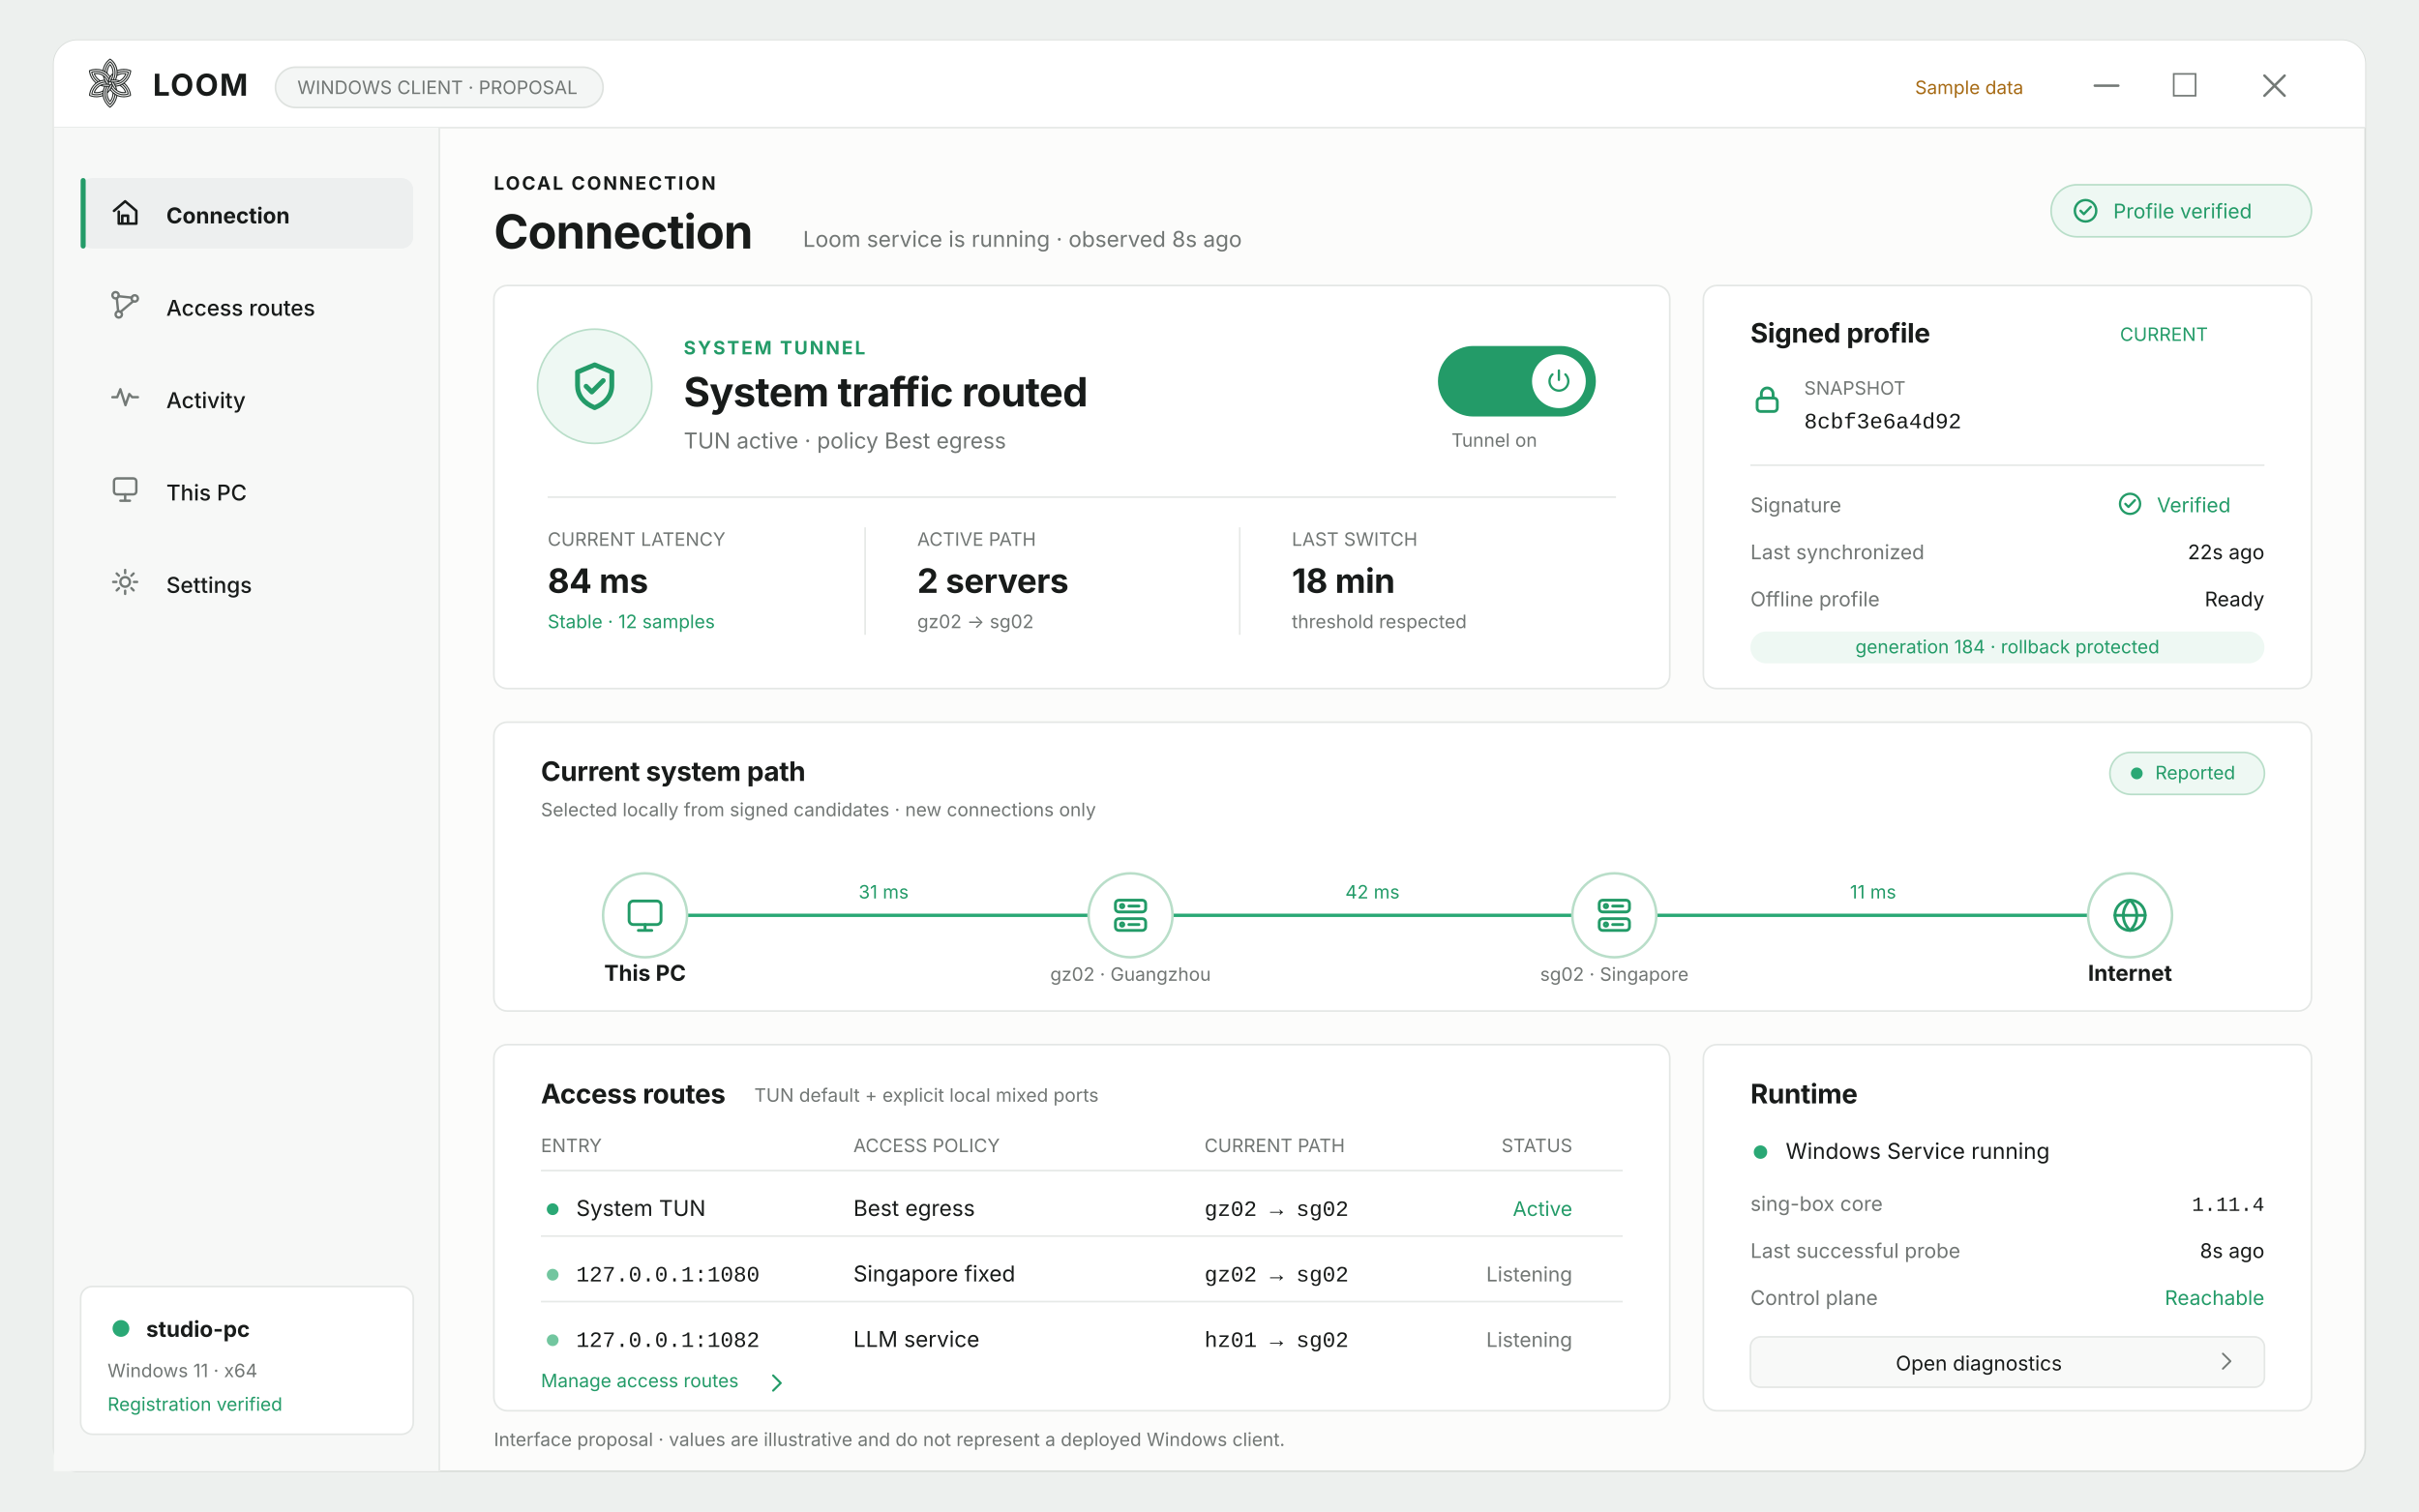
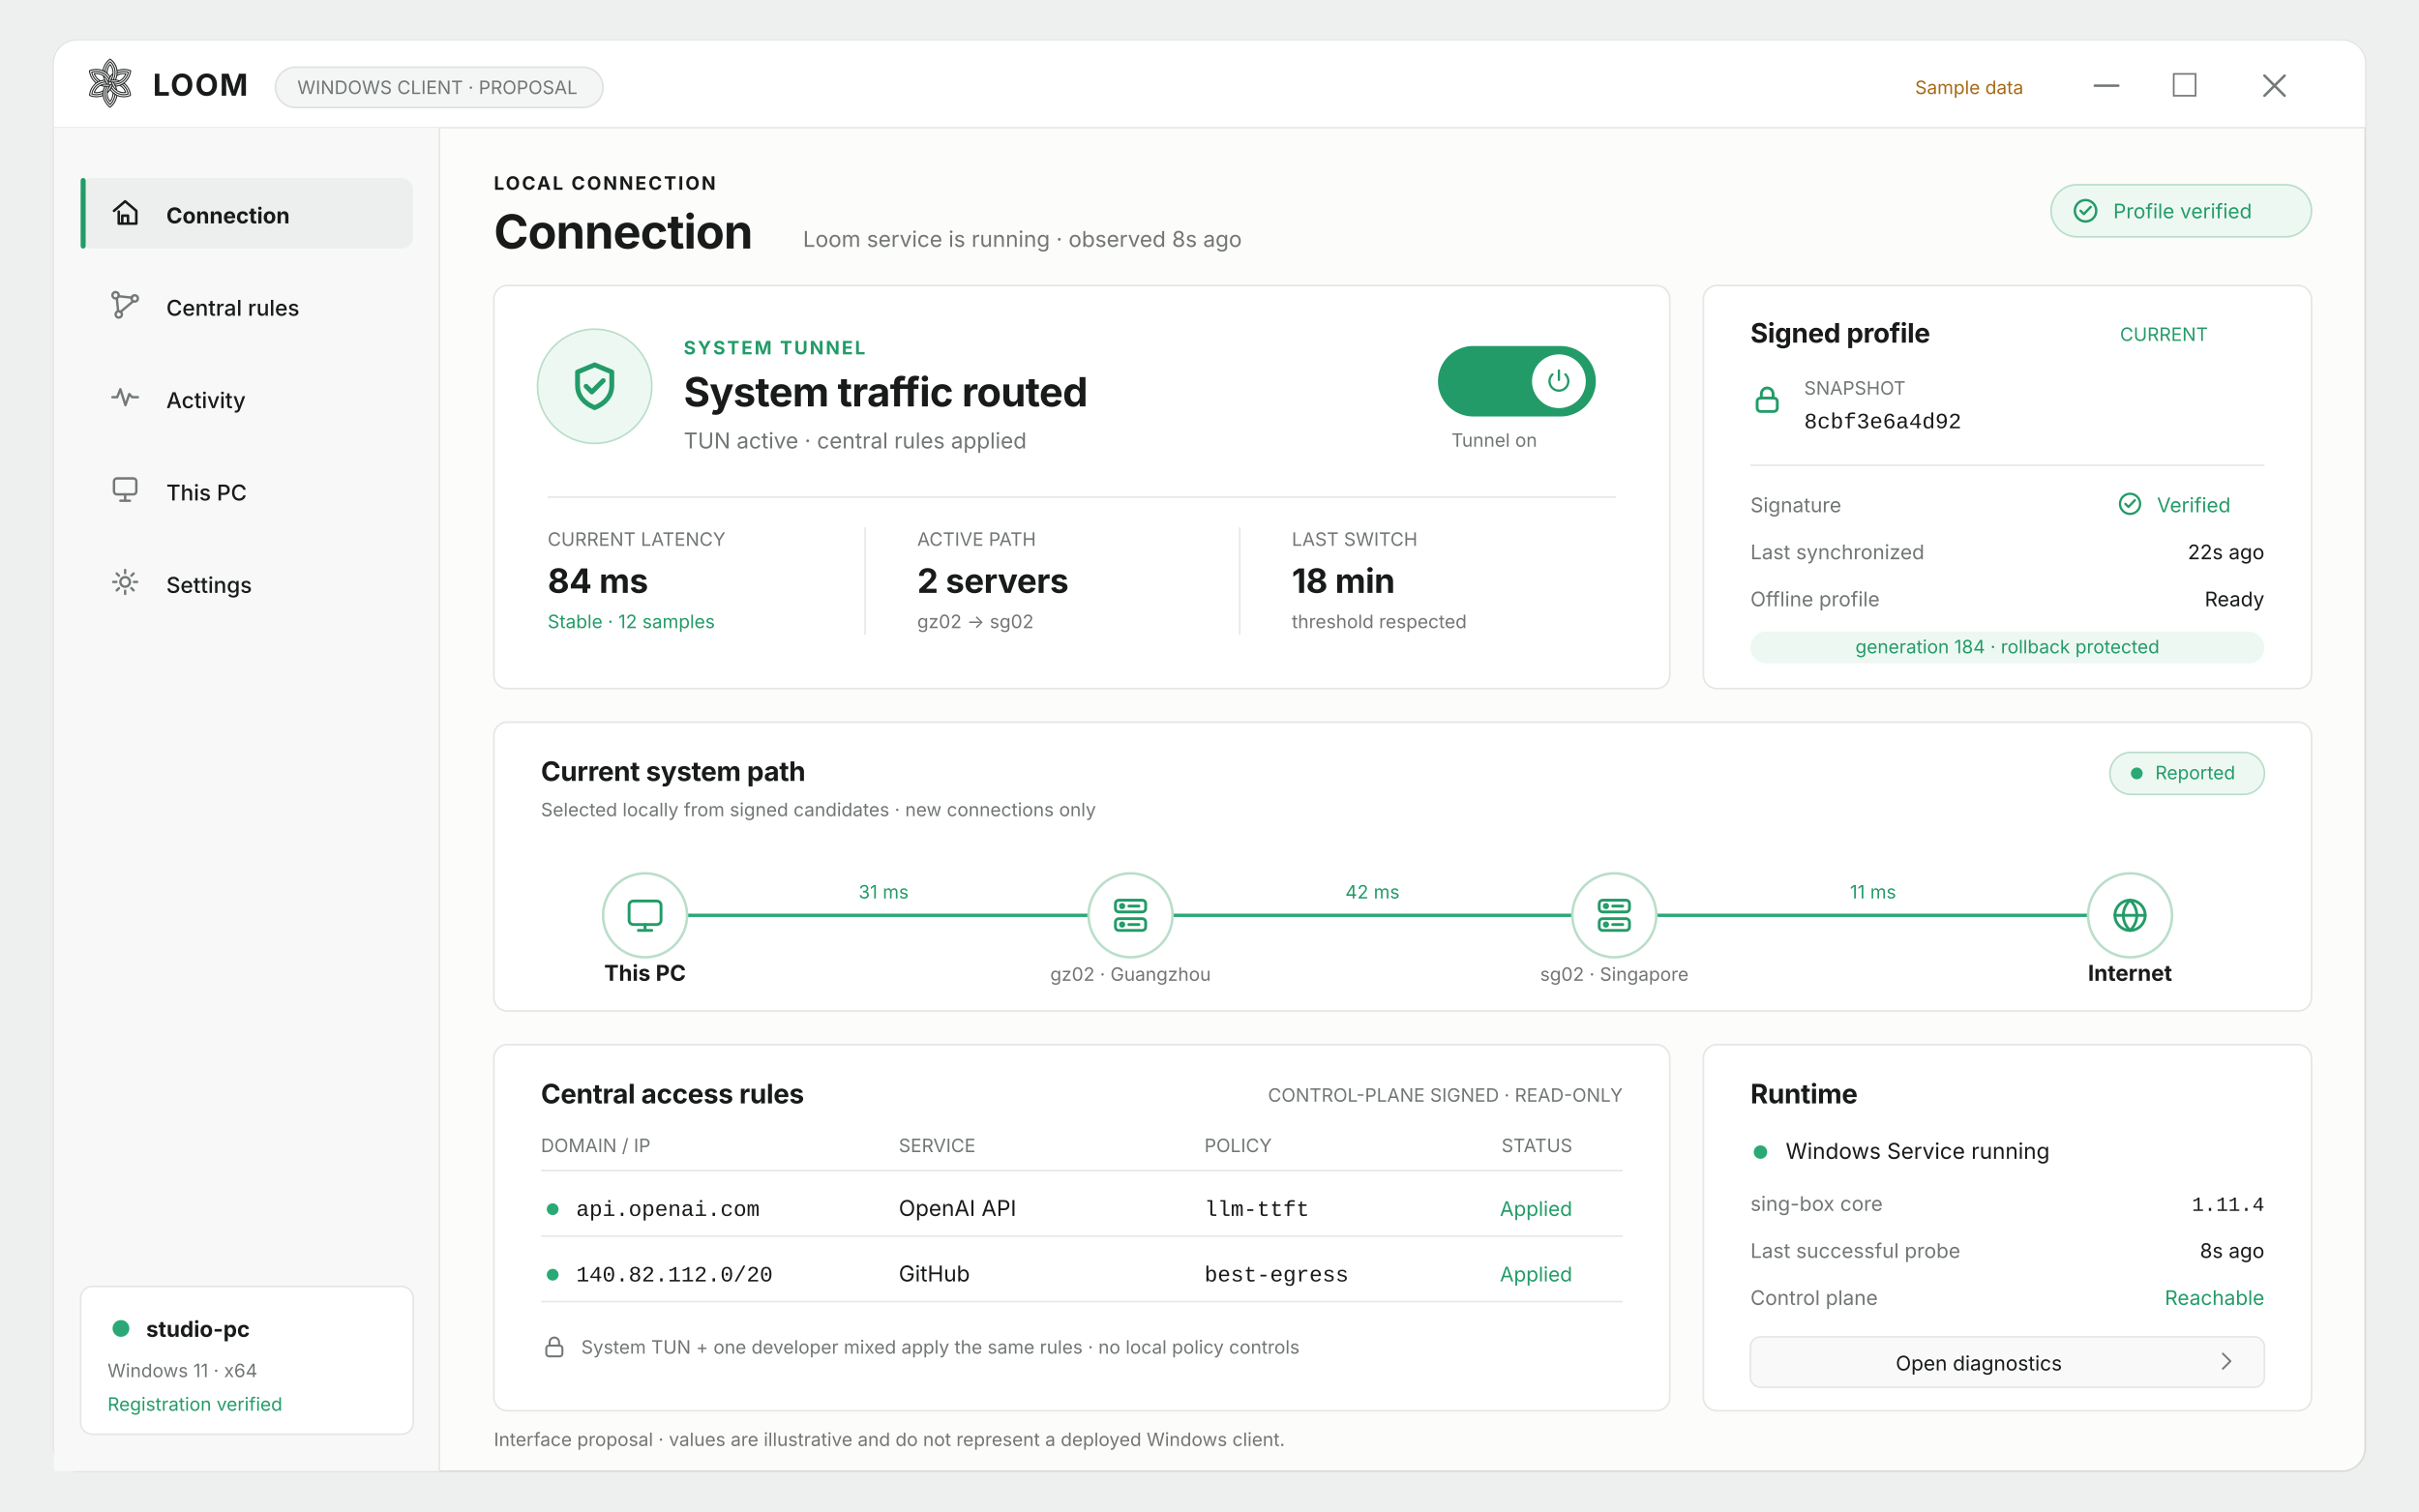
<svg xmlns="http://www.w3.org/2000/svg" width="1440" height="900" viewBox="0 0 1440 900" role="img" aria-labelledby="title description">
  <defs>
    <symbol id="loom-mark" viewBox="127 112 1000 1000">
      <g transform="translate(0,1254) scale(1,-1)">
        <path d="M616 1108 c-67 -49 -118 -133 -129 -209 0 -6 0 -6 -14 -1 -75 27 -166 24 -239 -6 -13 -5 -14 -7 -11 -29 12 -80 53 -155 115 -211 l9 -8 -6 -5 c-61 -53 -100 -121 -114 -200 -5 -31 -5 -38 4 -42 57 -26 138 -34 203 -20 13 2 22 5 39 10 14 5 14 5 15 -2 9 -70 60 -155 121 -204 17 -15 18 -15 34 -2 47 37 87 93 107 151 7 20 16 52 16 60 0 4 1 4 12 0 72 -28 158 -27 236 3 17 6 17 7 15 27 -8 79 -49 159 -111 215 l-9 9 10 9 c61 53 105 139 114 219 2 15 1 16 -28 26 -75 25 -156 25 -227 -2 -4 -1 -8 -2 -8 -2 -1 0 -2 7 -3 15 -15 81 -60 152 -126 198 -12 9 -14 9 -25 1z M639 1084 c105 -82 142 -225 92 -356 -7 -18 -7 -17 -16 -17 -4 0 -8 1 -8 1 -1 1 1 7 4 15 32 78 30 170 -5 243 -16 35 -40 66 -68 88 -9 8 -11 8 -20 0 -47 -39 -82 -103 -93 -169 -1 -7 -2 -12 -2 -13 -1 0 -17 8 -17 9 -1 1 4 27 7 40 13 44 37 89 68 124 15 16 44 43 47 43 0 0 5 -3 11 -8z M638 1031 c77 -72 98 -200 50 -307 -3 -8 -5 -11 -7 -12 -2 -1 -17 -1 -18 0 -1 0 2 6 5 12 44 94 31 213 -31 278 -10 11 -12 10 -29 -12 -26 -36 -44 -83 -47 -128 0 -6 -1 -11 -1 -11 -1 0 -6 4 -16 11 -4 3 2 39 12 67 13 41 41 84 68 108 4 4 3 4 14 -6z M635 973 c24 -33 37 -74 40 -124 l0 -15 -10 -10 c-11 -11 -23 -25 -32 -38 -6 -8 -5 -9 -13 3 -9 13 -19 24 -30 36 l-10 10 0 13 c3 48 18 94 42 128 6 7 6 7 13 -3z M413 893 c79 -13 148 -56 193 -118 12 -17 11 -15 6 -26 -3 -6 -5 -10 -5 -10 0 0 -4 6 -9 13 -66 103 -190 147 -314 114 -20 -6 -21 -6 -14 -34 15 -60 54 -120 102 -158 9 -8 9 -7 0 -12 -9 -6 -8 -6 -18 2 -57 48 -97 120 -110 196 -2 14 -3 13 7 16 22 9 53 16 85 19 13 2 61 0 77 -2z M923 895 c30 -3 83 -16 89 -22 2 -2 -7 -43 -14 -64 -34 -100 -109 -176 -200 -203 -23 -7 -59 -13 -61 -11 -2 2 -8 16 -8 16 0 1 7 2 16 2 74 9 136 45 185 108 27 35 49 81 57 120 4 17 3 19 -13 24 -62 19 -135 15 -193 -9 -9 -4 -9 -5 -9 7 l0 10 9 3 c25 10 56 17 83 19 9 1 50 1 59 0z M400 854 c70 -9 134 -47 176 -104 7 -11 21 -34 21 -36 0 -2 -6 -24 -7 -25 0 -1 -4 5 -8 13 -38 76 -106 124 -190 134 -14 2 -49 1 -62 -1 -16 -3 -18 -5 -12 -21 14 -42 48 -88 87 -117 7 -5 13 -10 13 -10 0 -1 -17 -9 -18 -9 -5 0 -42 35 -56 52 -24 29 -46 72 -54 105 -3 11 -3 10 11 14 30 8 67 10 99 5z M926 854 c13 -1 39 -7 40 -9 2 -2 -8 -34 -17 -55 -43 -93 -125 -152 -220 -158 l-11 0 -6 9 c-3 5 -5 9 -5 9 0 1 8 1 18 1 56 0 107 23 153 69 29 29 59 79 63 104 1 10 -11 13 -53 12 -42 0 -71 -6 -107 -24 -12 -6 -11 -6 -10 5 1 4 1 9 1 10 0 3 1 3 13 8 45 19 93 26 141 19z M391 816 c30 -3 68 -16 91 -32 l6 -3 4 -15 c4 -16 10 -34 16 -47 4 -11 4 -11 -3 -11 -12 -2 -37 -6 -48 -9 -16 -4 -14 -4 -26 4 -38 25 -67 57 -86 96 -7 15 -7 16 0 17 10 1 36 1 46 0z M914 816 c3 -2 2 -5 -4 -18 -19 -39 -53 -75 -89 -97 l-8 -5 -11 3 c-15 4 -33 8 -45 9 -6 1 -11 2 -11 2 -1 0 1 7 4 14 6 17 12 36 15 48 l1 9 9 5 c27 15 55 25 85 30 10 1 51 1 54 0z M669 789 c-4 -19 -7 -27 -14 -39 -10 -18 -20 -39 -29 -64 -1 -4 -2 -5 -10 -9 -9 -5 -9 -5 -5 11 10 40 28 75 51 103 10 12 10 12 7 -2z M529 746 c14 -16 17 -20 25 -37 8 -17 22 -42 30 -54 5 -9 6 -24 1 -26 -7 -2 -13 5 -35 46 -15 28 -35 75 -35 83 0 2 7 -4 14 -12z M721 691 c25 -1 43 -3 61 -8 4 0 2 -2 -8 -5 -19 -6 -28 -7 -48 -6 -12 1 -29 1 -46 1 -36 -1 -37 -1 -33 11 2 7 1 6 24 7 12 0 23 1 26 1 2 0 13 0 24 -1z M525 681 c5 -10 5 -10 -7 -10 -120 -9 -223 -101 -248 -221 -4 -22 -4 -23 11 -28 61 -19 132 -16 192 7 5 2 9 3 10 3 0 0 0 -5 0 -10 l1 -9 -9 -4 c-62 -24 -145 -25 -216 -1 -17 5 -16 4 -14 15 15 104 74 190 160 235 34 17 63 25 108 30 8 1 7 2 12 -7z M638 655 l9 -4 0 -10 c1 -13 2 -12 -10 -19 l-9 -6 -10 6 -9 6 -1 11 0 11 9 5 c12 6 11 6 21 0z M683 651 c0 -1 6 -10 12 -21 18 -30 29 -54 39 -82 6 -19 6 -19 -4 -9 -16 16 -22 25 -30 42 -7 14 -25 48 -30 54 -2 3 -3 15 -1 16 1 2 13 1 14 0z M546 642 c3 -5 5 -9 5 -9 0 -1 -7 -1 -16 -1 -94 0 -185 -66 -216 -155 -7 -22 -6 -23 23 -27 44 -5 89 3 131 21 7 3 13 6 13 6 0 -1 -1 -5 -1 -11 l-1 -11 -11 -5 c-53 -22 -115 -26 -174 -12 -11 3 -10 3 -9 10 8 39 30 82 58 115 44 53 119 88 184 88 l9 0 5 -9z M902 622 c45 -39 79 -92 96 -151 5 -19 10 -43 10 -51 l1 -7 -14 -5 c-89 -30 -180 -22 -253 22 -40 25 -68 49 -93 83 l-7 10 4 7 c7 13 6 12 12 3 73 -104 198 -148 317 -110 12 4 13 4 8 27 -9 42 -31 88 -59 123 -8 10 -33 35 -42 41 -6 5 -6 5 2 11 9 6 8 6 18 -3z M542 610 c10 -1 27 -1 38 -1 l20 0 8 -5 c4 -2 8 -4 8 -5 0 0 -1 -2 -2 -4 l-1 -4 -43 0 c-45 1 -55 2 -81 7 -8 1 -14 3 -15 3 0 1 15 6 27 8 15 3 15 3 20 2 2 0 11 0 21 -1z M661 609 c5 -9 -53 -107 -73 -125 -3 -3 -3 0 1 14 4 17 8 26 14 37 12 18 31 52 34 60 1 2 4 5 11 10 11 7 11 7 13 4z M863 604 c48 -36 83 -90 98 -148 2 -7 3 -14 3 -14 -1 -1 -5 -3 -11 -4 -90 -23 -180 3 -247 69 -17 18 -42 51 -42 56 0 2 9 20 10 20 0 0 3 -4 5 -8 36 -66 102 -112 177 -124 12 -2 51 -2 64 0 19 4 21 5 17 17 -15 50 -55 103 -97 128 -1 1 -2 2 -2 2 0 1 17 10 19 10 0 0 3 -2 6 -4z M458 585 c12 -4 37 -9 48 -11 8 0 7 0 3 -10 -5 -13 -13 -36 -16 -49 -3 -13 -2 -12 -19 -21 -38 -19 -72 -26 -112 -25 -22 1 -23 1 -23 5 3 13 23 45 41 67 16 18 58 49 64 48 1 -1 7 -2 14 -4z M824 583 c35 -22 63 -53 81 -89 6 -12 11 -22 10 -23 -4 -3 -47 -2 -68 2 -26 5 -69 24 -82 35 0 1 -2 8 -4 17 -2 9 -6 23 -10 32 -6 19 -6 18 1 19 14 1 57 11 59 13 1 1 4 0 13 -6z M553 570 c1 -1 1 -2 -2 -7 -11 -21 -21 -55 -26 -82 -15 -86 17 -180 82 -245 20 -20 19 -20 40 0 44 45 71 101 82 165 1 6 2 11 2 11 0 1 4 -1 9 -4 l8 -4 0 -5 c-11 -74 -51 -146 -110 -198 -12 -10 -10 -10 -21 -1 -77 65 -122 167 -113 259 3 34 14 74 26 103 l4 9 9 0 c5 0 9 0 10 -1z M597 570 c0 -1 -4 -9 -8 -18 -43 -88 -35 -184 20 -258 15 -20 17 -21 27 -10 30 33 52 90 57 145 0 11 0 11 10 3 10 -7 9 -6 7 -19 -7 -62 -34 -117 -76 -161 l-7 -7 -8 8 c-51 50 -82 131 -77 200 3 35 12 70 28 103 l7 14 10 0 c5 0 10 0 10 0z M639 493 c5 -6 14 -17 22 -24 l13 -14 0 -8 c0 -44 -14 -93 -38 -130 -9 -14 -9 -14 -13 -8 -26 35 -42 84 -42 127 l0 11 12 12 c11 12 22 25 31 38 3 4 6 7 6 7 0 0 4 -5 9 -11z" fill="#252927" fill-rule="evenodd" clip-rule="evenodd" />
      </g>
    </symbol>
    <symbol id="icon-home" viewBox="0 0 20 20">
      <path d="m3 9 7-6 7 6v8H6V9.5M8.2 17v-5h3.6v5" />
    </symbol>
    <symbol id="icon-routes" viewBox="0 0 20 20">
      <circle cx="4" cy="4" r="2" />
      <circle cx="16" cy="6" r="2" />
      <circle cx="6" cy="16" r="2" />
      <path d="M5.8 4.6 14.2 5.5M15 7.8 7 14.5M4.8 6l.8 8" />
    </symbol>
    <symbol id="icon-activity" viewBox="0 0 20 20">
      <path d="M2 10h3l2-5 3.2 10 2.4-7 1.8 2H18" />
    </symbol>
    <symbol id="icon-device" viewBox="0 0 20 20">
      <rect x="3" y="3" width="14" height="10" rx="1.8" />
      <path d="M7 17h6M10 13v4" />
    </symbol>
    <symbol id="icon-settings" viewBox="0 0 20 20">
      <circle cx="10" cy="10" r="3" />
      <path d="M10 2.5v2M10 15.5v2M2.5 10h2M15.5 10h2M4.7 4.7l1.4 1.4M13.9 13.9l1.4 1.4M15.3 4.7l-1.4 1.4M6.1 13.9l-1.4 1.4" />
    </symbol>
    <symbol id="icon-shield" viewBox="0 0 20 20">
      <path d="M10 2.5 16 5v4.7c0 3.5-2.1 6.2-6 7.8-3.9-1.6-6-4.3-6-7.8V5Z" />
      <path d="m7 10 2 2 4-4" />
    </symbol>
    <symbol id="icon-sync" viewBox="0 0 20 20">
      <path d="M16.5 8A6.5 6.5 0 1 0 16 13" />
      <path d="M13.5 5h3v3M16.5 15h-3v-3" />
    </symbol>
    <symbol id="icon-check" viewBox="0 0 20 20">
      <circle cx="10" cy="10" r="7.5" />
      <path d="m6.5 10 2.3 2.3 4.8-5" />
    </symbol>
    <symbol id="icon-power" viewBox="0 0 20 20">
      <path d="M10 2v7M5.2 4.9a7 7 0 1 0 9.6 0" />
    </symbol>
    <symbol id="icon-lock" viewBox="0 0 20 20">
      <rect x="4" y="9" width="12" height="8" rx="2" />
      <path d="M6.5 9V6.5a3.5 3.5 0 0 1 7 0V9" />
    </symbol>
    <symbol id="icon-chevron" viewBox="0 0 20 20">
      <path d="m7 4 6 6-6 6" />
    </symbol>
    <symbol id="icon-monitor" viewBox="0 0 24 24">
      <rect x="2.5" y="3.5" width="19" height="14" rx="2.5" />
      <path d="M8 21h8M12 17.5V21" />
    </symbol>
    <symbol id="icon-server" viewBox="0 0 24 24">
      <rect x="3" y="3" width="18" height="7" rx="2" />
      <rect x="3" y="14" width="18" height="7" rx="2" />
      <circle cx="7" cy="6.5" r="1" />
      <circle cx="7" cy="17.5" r="1" />
      <path d="M11 6.5h6M11 17.5h6" />
    </symbol>
    <symbol id="icon-globe" viewBox="0 0 24 24">
      <circle cx="12" cy="12" r="9" />
      <path d="M3 12h18M12 3c2.6 2.5 4 5.5 4 9s-1.4 6.5-4 9M12 3c-2.6 2.5-4 5.5-4 9s1.4 6.5 4 9" />
    </symbol>
    <style>
      .ui { font-family: Inter, "Atkinson Hyperlegible Next", ui-sans-serif, system-ui, -apple-system, "Segoe UI", sans-serif; fill: #181B1A; }
      .mono { font-family: "Intel One Mono", "SFMono-Regular", Consolas, "Liberation Mono", monospace; }
      .muted { fill: #717674; }
      .faint { fill: #9BA09E; }
      .green { fill: #239B68; }
      .amber { fill: #A66A14; }
      .heading { font-size: 28px; font-weight: 700; letter-spacing: -.45px; }
      .hero { font-size: 24px; font-weight: 700; letter-spacing: -.35px; }
      .section { font-size: 16px; font-weight: 650; letter-spacing: -.15px; }
      .subsection { font-size: 13px; font-weight: 650; }
      .body { font-size: 13px; font-weight: 400; }
      .small { font-size: 12px; font-weight: 400; }
      .tiny { font-size: 11px; font-weight: 400; }
      .eyebrow { font-size: 11px; font-weight: 650; letter-spacing: 1.15px; }
      .metric { font-size: 20px; font-weight: 680; letter-spacing: -.2px; }
      .wordmark { font-size: 18px; font-weight: 700; letter-spacing: .8px; }
      .nav { font-size: 13px; font-weight: 500; }
      .panel { fill: #FFFFFF; stroke: #E4E7E5; stroke-width: 1; }
      .panel-soft { fill: #F8F9F8; stroke: #E4E7E5; stroke-width: 1; }
      .rule { stroke: #E6E9E7; stroke-width: 1; }
      .rule-dark { stroke: #CBD0CD; stroke-width: 1; }
      .icon { fill: none; stroke: #737976; stroke-width: 1.5; stroke-linecap: round; stroke-linejoin: round; }
      .icon-active { fill: none; stroke: #181B1A; stroke-width: 1.6; stroke-linecap: round; stroke-linejoin: round; }
      .icon-green { fill: none; stroke: #239B68; stroke-width: 1.7; stroke-linecap: round; stroke-linejoin: round; }
      .chip { fill: #F4F6F5; stroke: #DEE2DF; stroke-width: 1; }
      .chip-green { fill: #EEF8F3; stroke: #B9DEC9; stroke-width: 1; }
      .button-green { fill: #239B68; }
      .status-dot { fill: #2AA875; }
      .quiet-dot { fill: #72C69F; }
      .route-line { fill: none; stroke: #2AA875; stroke-width: 2; stroke-linecap: round; }
      .node-ring { fill: #FFFFFF; stroke: #B9DEC9; stroke-width: 1.5; }
    </style>
  </defs>
  <rect width="1440" height="900" fill="#EDF0EE" />
  <rect x="32" y="24" width="1376" height="852" rx="14" fill="#FCFCFB" stroke="#D9DDDA" />
  <path d="M46 24h1348a14 14 0 0 1 14 14v38H32V38a14 14 0 0 1 14-14Z" fill="#FFFFFF" />
  <line class="rule" x1="32" y1="76" x2="1408" y2="76" />
  <g class="ui">
    <use href="#loom-mark" x="50" y="34" width="31" height="31" />
    <text class="wordmark" x="91" y="57">LOOM</text>
    <rect x="164" y="40" width="195" height="24" rx="12" class="chip" />
    <text class="tiny muted" x="177" y="56">WINDOWS CLIENT · PROPOSAL</text>
    <text class="tiny amber" x="1140" y="56">Sample data</text>
    <path d="M1247 51h14" class="icon" />
    <rect x="1294" y="44" width="13" height="13" fill="none" stroke="#737976" />
    <path d="m1348 45 12 12m0-12-12 12" class="icon" />
  </g>
  <rect x="32" y="76" width="230" height="800" fill="#F7F8F7" />
  <line class="rule" x1="261.5" y1="76" x2="261.5" y2="876" />
  <g class="ui nav">
    <rect x="48" y="106" width="198" height="42" rx="7" fill="#EDEFEF" />
    <rect x="48" y="106" width="3" height="42" rx="1.5" fill="#239B68" />
    <use href="#icon-home" x="65" y="117" width="19" height="19" class="icon-active" />
    <text x="99" y="133" font-weight="650">Connection</text>
    <use href="#icon-routes" x="65" y="172" width="19" height="19" class="icon" />
-     <text x="99" y="188">Access routes</text>
+     <text x="99" y="188">Central rules</text>
    <use href="#icon-activity" x="65" y="227" width="19" height="19" class="icon" />
    <text x="99" y="243">Activity</text>
    <use href="#icon-device" x="65" y="282" width="19" height="19" class="icon" />
    <text x="99" y="298">This PC</text>
    <use href="#icon-settings" x="65" y="337" width="19" height="19" class="icon" />
    <text x="99" y="353">Settings</text>
  </g>
  <g class="ui">
    <rect x="48" y="766" width="198" height="88" rx="7" class="panel" />
    <circle cx="72" cy="791" r="5" class="status-dot" />
    <text class="subsection" x="87" y="796">studio-pc</text>
    <text class="tiny muted" x="64" y="820">Windows 11 · x64</text>
    <text class="tiny green" x="64" y="840">Registration verified</text>
  </g>
  <g class="ui">
    <text class="eyebrow" x="294" y="113">LOCAL CONNECTION</text>
    <text class="heading" x="294" y="148">Connection</text>
    <text class="body muted" x="478" y="147">Loom service is running · observed 8s ago</text>
    <rect x="1221" y="110" width="155" height="31" rx="15.5" class="chip-green" />
    <use href="#icon-check" x="1233" y="117" width="17" height="17" class="icon-green" />
    <text class="small green" x="1258" y="130">Profile verified</text>
  </g>
  <rect x="294" y="170" width="700" height="240" rx="8" class="panel" />
  <g class="ui">
    <circle cx="354" cy="230" r="34" fill="#EEF8F3" stroke="#B9DEC9" />
    <use href="#icon-shield" x="337" y="213" width="34" height="34" class="icon-green" />
    <text class="eyebrow green" x="407" y="211">SYSTEM TUNNEL</text>
    <text class="hero" x="407" y="242">System traffic routed</text>
-     <text class="body muted" x="407" y="267">TUN active · policy Best egress</text>
+     <text class="body muted" x="407" y="267">TUN active · central rules applied</text>
    <rect x="856" y="206" width="94" height="42" rx="21" fill="#239B68" />
    <circle cx="928" cy="227" r="16" fill="#FFFFFF" />
    <use href="#icon-power" x="920" y="219" width="16" height="16" class="icon-green" />
    <text class="tiny muted" x="864" y="266">Tunnel on</text>
    <line class="rule" x1="326" y1="296" x2="962" y2="296" />
    <text class="tiny muted" x="326" y="325">CURRENT LATENCY</text>
    <text class="metric" x="326" y="353">84 ms</text>
    <text class="tiny green" x="326" y="374">Stable · 12 samples</text>
    <line class="rule" x1="515" y1="314" x2="515" y2="378" />
    <text class="tiny muted" x="546" y="325">ACTIVE PATH</text>
    <text class="metric" x="546" y="353">2 servers</text>
    <text class="tiny muted" x="546" y="374">gz02 → sg02</text>
    <line class="rule" x1="738" y1="314" x2="738" y2="378" />
    <text class="tiny muted" x="769" y="325">LAST SWITCH</text>
    <text class="metric" x="769" y="353">18 min</text>
    <text class="tiny muted" x="769" y="374">threshold respected</text>
  </g>
  <rect x="1014" y="170" width="362" height="240" rx="8" class="panel" />
  <g class="ui">
    <text class="section" x="1042" y="204">Signed profile</text>
    <text class="tiny green" x="1262" y="203">CURRENT</text>
    <use href="#icon-lock" x="1042" y="228" width="20" height="20" class="icon-green" />
    <text class="tiny muted" x="1074" y="235">SNAPSHOT</text>
    <text class="body mono" x="1074" y="255" font-weight="650">8cbf3e6a4d92</text>
    <line class="rule" x1="1042" y1="277" x2="1348" y2="277" />
    <text class="small muted" x="1042" y="305">Signature</text>
    <use href="#icon-check" x="1260" y="292" width="16" height="16" class="icon-green" />
    <text class="small green" x="1284" y="305">Verified</text>
    <text class="small muted" x="1042" y="333">Last synchronized</text>
    <text class="small" x="1348" y="333" text-anchor="end">22s ago</text>
    <text class="small muted" x="1042" y="361">Offline profile</text>
    <text class="small" x="1348" y="361" text-anchor="end">Ready</text>
    <rect x="1042" y="376" width="306" height="19" rx="9.5" fill="#EEF8F3" />
    <text class="tiny green" x="1195" y="389" text-anchor="middle">generation 184 · rollback protected</text>
  </g>
  <rect x="294" y="430" width="1082" height="172" rx="8" class="panel" />
  <g class="ui">
    <text class="section" x="322" y="465">Current system path</text>
    <text class="tiny muted" x="322" y="486">Selected locally from signed candidates · new connections only</text>
    <rect x="1256" y="448" width="92" height="25" rx="12.5" class="chip-green" />
    <circle cx="1272" cy="460.5" r="3.5" class="status-dot" />
    <text class="tiny green" x="1283" y="464">Reported</text>
    <path d="M384 545H1268" class="route-line" />
    <circle cx="384" cy="545" r="25" class="node-ring" />
    <use href="#icon-monitor" x="372" y="533" width="24" height="24" class="icon-green" />
    <circle cx="673" cy="545" r="25" class="node-ring" />
    <use href="#icon-server" x="661" y="533" width="24" height="24" class="icon-green" />
    <circle cx="961" cy="545" r="25" class="node-ring" />
    <use href="#icon-server" x="949" y="533" width="24" height="24" class="icon-green" />
    <circle cx="1268" cy="545" r="25" class="node-ring" />
    <use href="#icon-globe" x="1256" y="533" width="24" height="24" class="icon-green" />
    <text class="subsection" x="384" y="584" text-anchor="middle">This PC</text>
    <text class="tiny muted" x="673" y="584" text-anchor="middle">gz02 · Guangzhou</text>
    <text class="tiny muted" x="961" y="584" text-anchor="middle">sg02 · Singapore</text>
    <text class="subsection" x="1268" y="584" text-anchor="middle">Internet</text>
    <text class="tiny green" x="526" y="535" text-anchor="middle">31 ms</text>
    <text class="tiny green" x="817" y="535" text-anchor="middle">42 ms</text>
    <text class="tiny green" x="1115" y="535" text-anchor="middle">11 ms</text>
  </g>
  <rect x="294" y="622" width="700" height="218" rx="8" class="panel" />
  <g class="ui">
-     <text class="section" x="322" y="657">Access routes</text>
-     <text class="tiny muted" x="449" y="656">TUN default + explicit local mixed ports</text>
-     <text class="tiny muted" x="322" y="686">ENTRY</text>
-     <text class="tiny muted" x="508" y="686">ACCESS POLICY</text>
-     <text class="tiny muted" x="717" y="686">CURRENT PATH</text>
+     <text class="section" x="322" y="657">Central access rules</text>
+     <text class="tiny muted" x="966" y="656" text-anchor="end">CONTROL-PLANE SIGNED · READ-ONLY</text>
+     <text class="tiny muted" x="322" y="686">DOMAIN / IP</text>
+     <text class="tiny muted" x="535" y="686">SERVICE</text>
+     <text class="tiny muted" x="717" y="686">POLICY</text>
    <text class="tiny muted" x="936" y="686" text-anchor="end">STATUS</text>
    <line class="rule" x1="322" y1="697" x2="966" y2="697" />
    <circle cx="329" cy="720" r="3.5" class="status-dot" />
-     <text class="body" x="343" y="724">System TUN</text>
-     <text class="body" x="508" y="724">Best egress</text>
-     <text class="body mono" x="717" y="724">gz02 → sg02</text>
-     <text class="small green" x="936" y="724" text-anchor="end">Active</text>
+     <text class="body mono" x="343" y="724">api.openai.com</text>
+     <text class="body" x="535" y="724">OpenAI API</text>
+     <text class="body mono" x="717" y="724">llm-ttft</text>
+     <text class="small green" x="936" y="724" text-anchor="end">Applied</text>
    <line class="rule" x1="322" y1="736" x2="966" y2="736" />
-     <circle cx="329" cy="759" r="3.5" class="quiet-dot" />
-     <text class="body mono" x="343" y="763">127.0.0.1:1080</text>
-     <text class="body" x="508" y="763">Singapore fixed</text>
-     <text class="body mono" x="717" y="763">gz02 → sg02</text>
-     <text class="small muted" x="936" y="763" text-anchor="end">Listening</text>
+     <circle cx="329" cy="759" r="3.5" class="status-dot" />
+     <text class="body mono" x="343" y="763">140.82.112.0/20</text>
+     <text class="body" x="535" y="763">GitHub</text>
+     <text class="body mono" x="717" y="763">best-egress</text>
+     <text class="small green" x="936" y="763" text-anchor="end">Applied</text>
    <line class="rule" x1="322" y1="775" x2="966" y2="775" />
-     <circle cx="329" cy="798" r="3.5" class="quiet-dot" />
-     <text class="body mono" x="343" y="802">127.0.0.1:1082</text>
-     <text class="body" x="508" y="802">LLM service</text>
-     <text class="body mono" x="717" y="802">hz01 → sg02</text>
-     <text class="small muted" x="936" y="802" text-anchor="end">Listening</text>
-     <text class="tiny green" x="322" y="826">Manage access routes</text>
-     <use href="#icon-chevron" x="455" y="816" width="15" height="15" class="icon-green" />
+     <use href="#icon-lock" x="322" y="794" width="16" height="16" class="icon" />
+     <text class="tiny muted" x="346" y="806">System TUN + one developer mixed apply the same rules · no local policy controls</text>
  </g>
  <rect x="1014" y="622" width="362" height="218" rx="8" class="panel" />
  <g class="ui">
    <text class="section" x="1042" y="657">Runtime</text>
    <circle cx="1048" cy="686" r="4" class="status-dot" />
    <text class="body" x="1063" y="690">Windows Service running</text>
    <text class="small muted" x="1042" y="721">sing-box core</text>
    <text class="small mono" x="1348" y="721" text-anchor="end">1.11.4</text>
    <text class="small muted" x="1042" y="749">Last successful probe</text>
    <text class="small" x="1348" y="749" text-anchor="end">8s ago</text>
    <text class="small muted" x="1042" y="777">Control plane</text>
    <text class="small green" x="1348" y="777" text-anchor="end">Reachable</text>
    <rect x="1042" y="796" width="306" height="30" rx="6" class="panel-soft" />
    <text class="small" x="1178" y="816" text-anchor="middle">Open diagnostics</text>
    <use href="#icon-chevron" x="1318" y="803" width="15" height="15" class="icon" />
  </g>
  <text class="ui tiny muted" x="294" y="861">Interface proposal · values are illustrative and do not represent a deployed Windows client.</text>
</svg>
